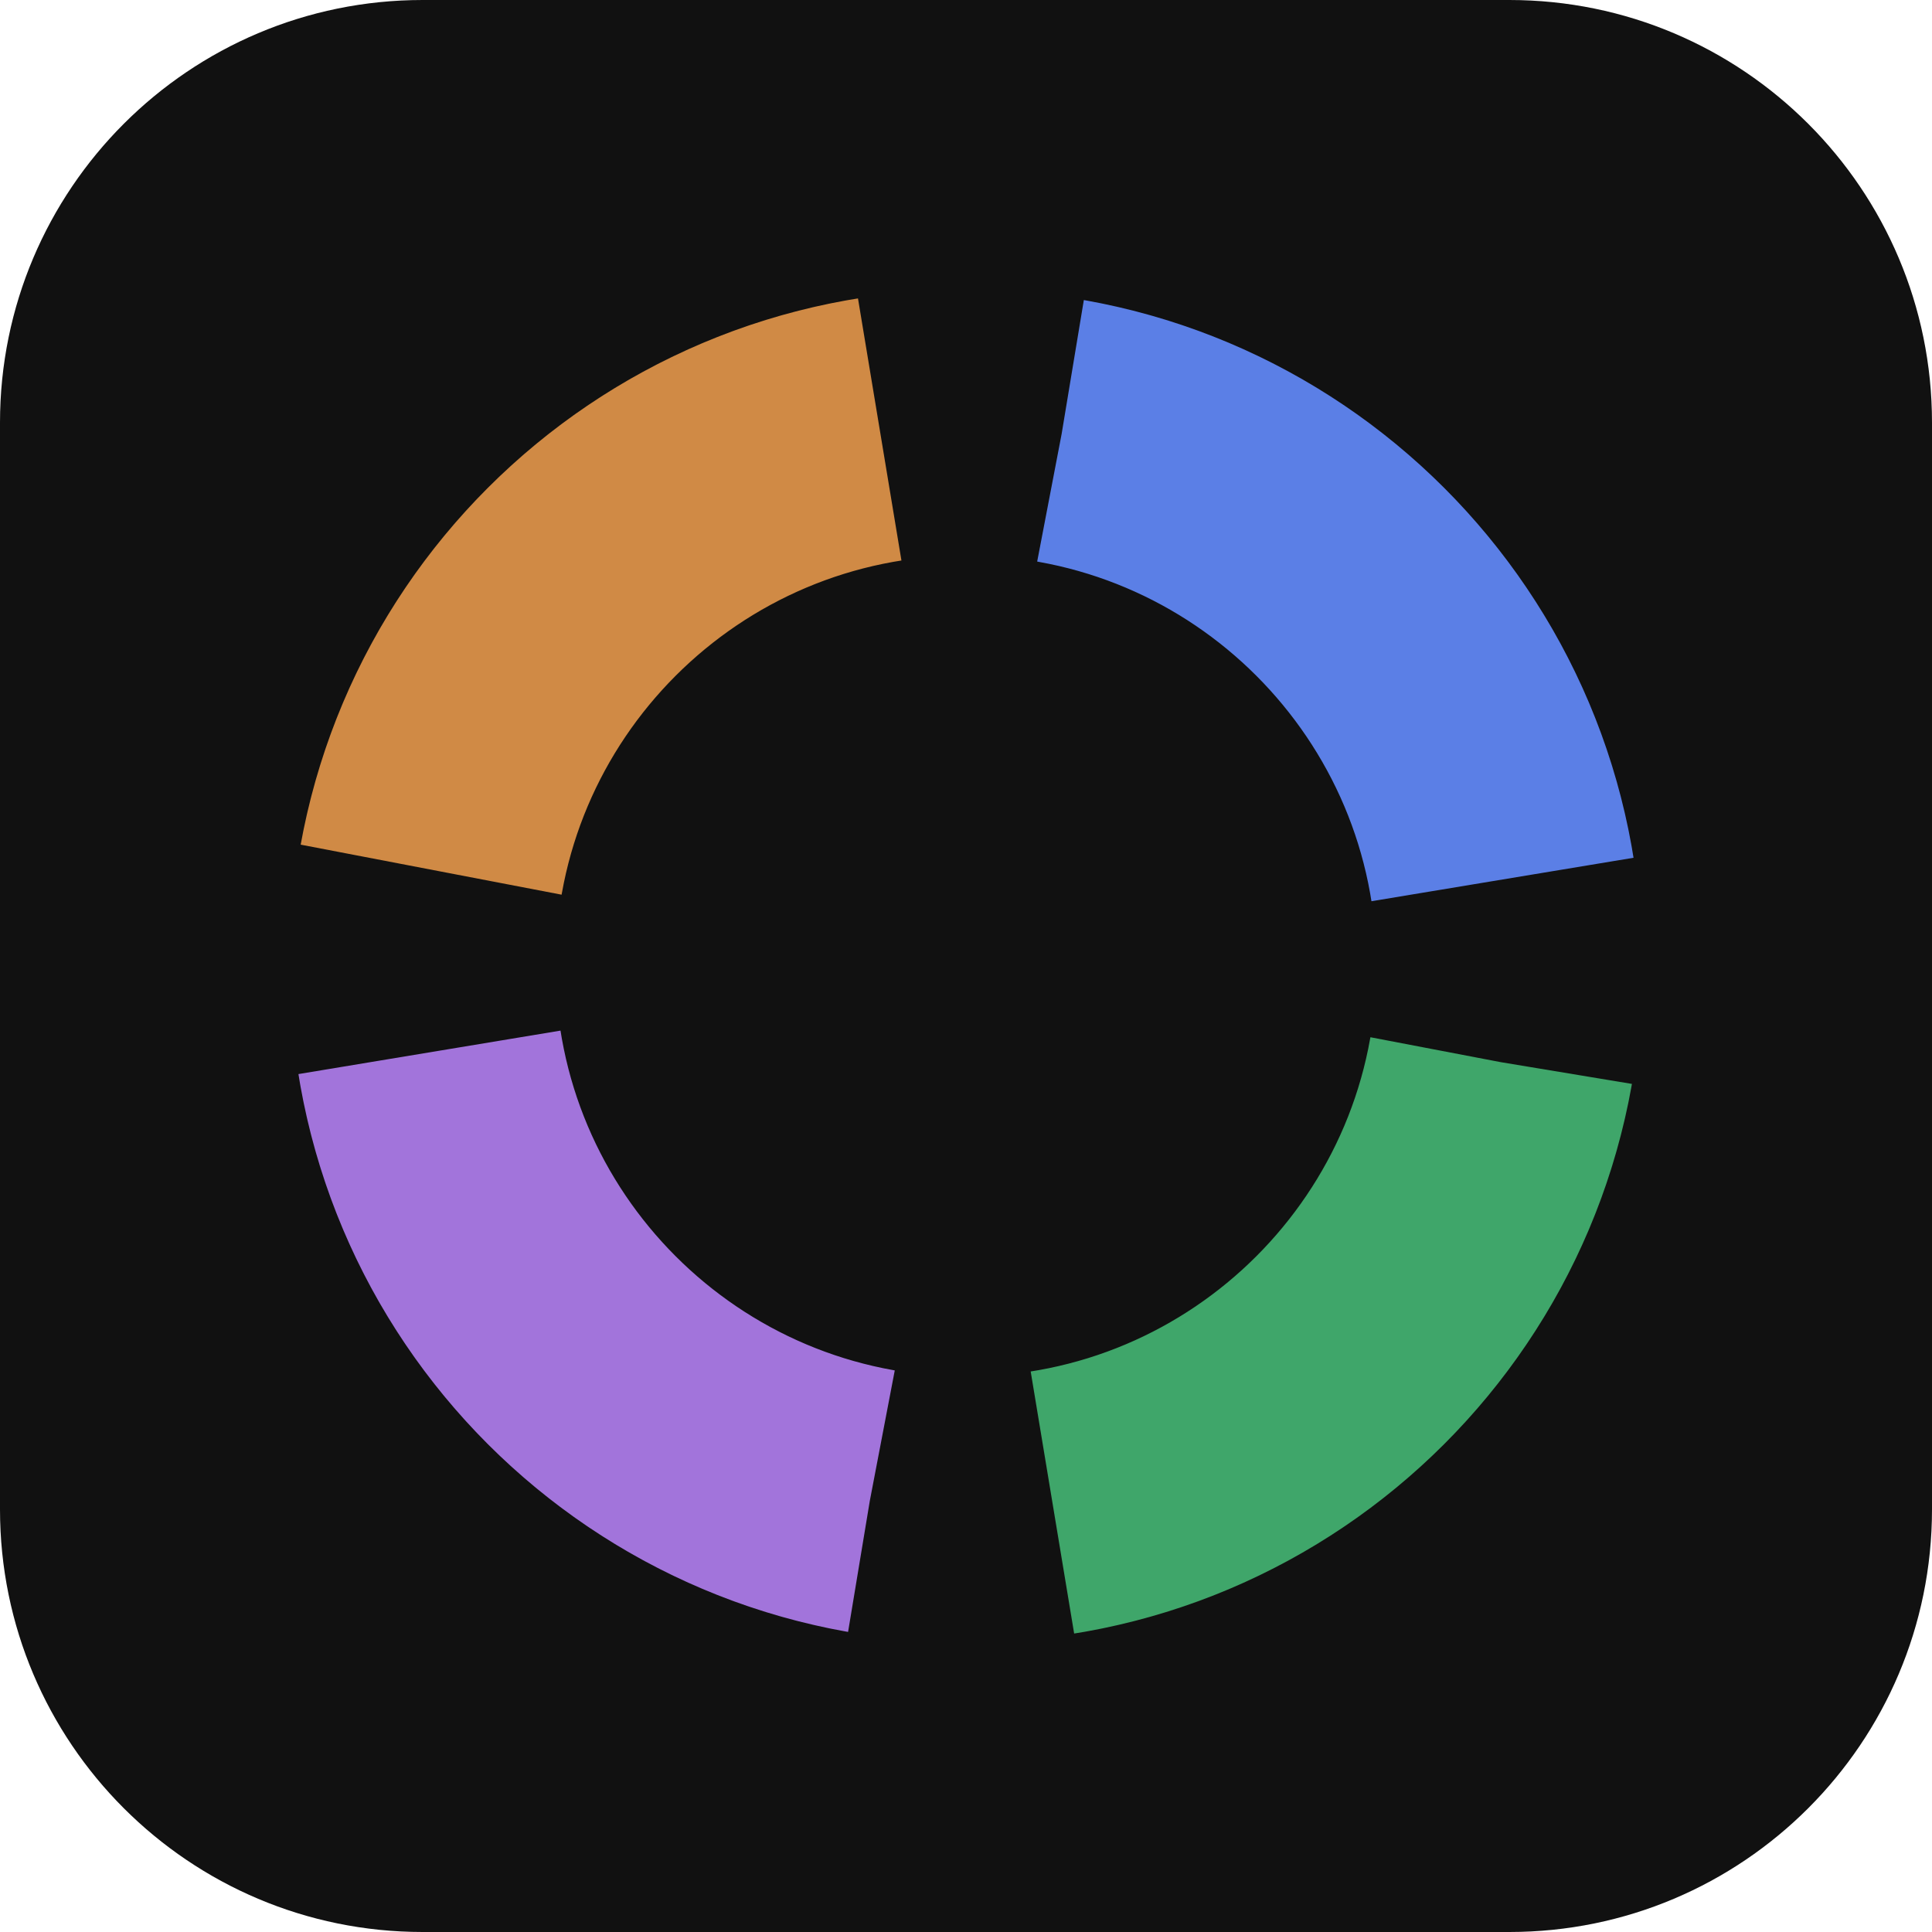
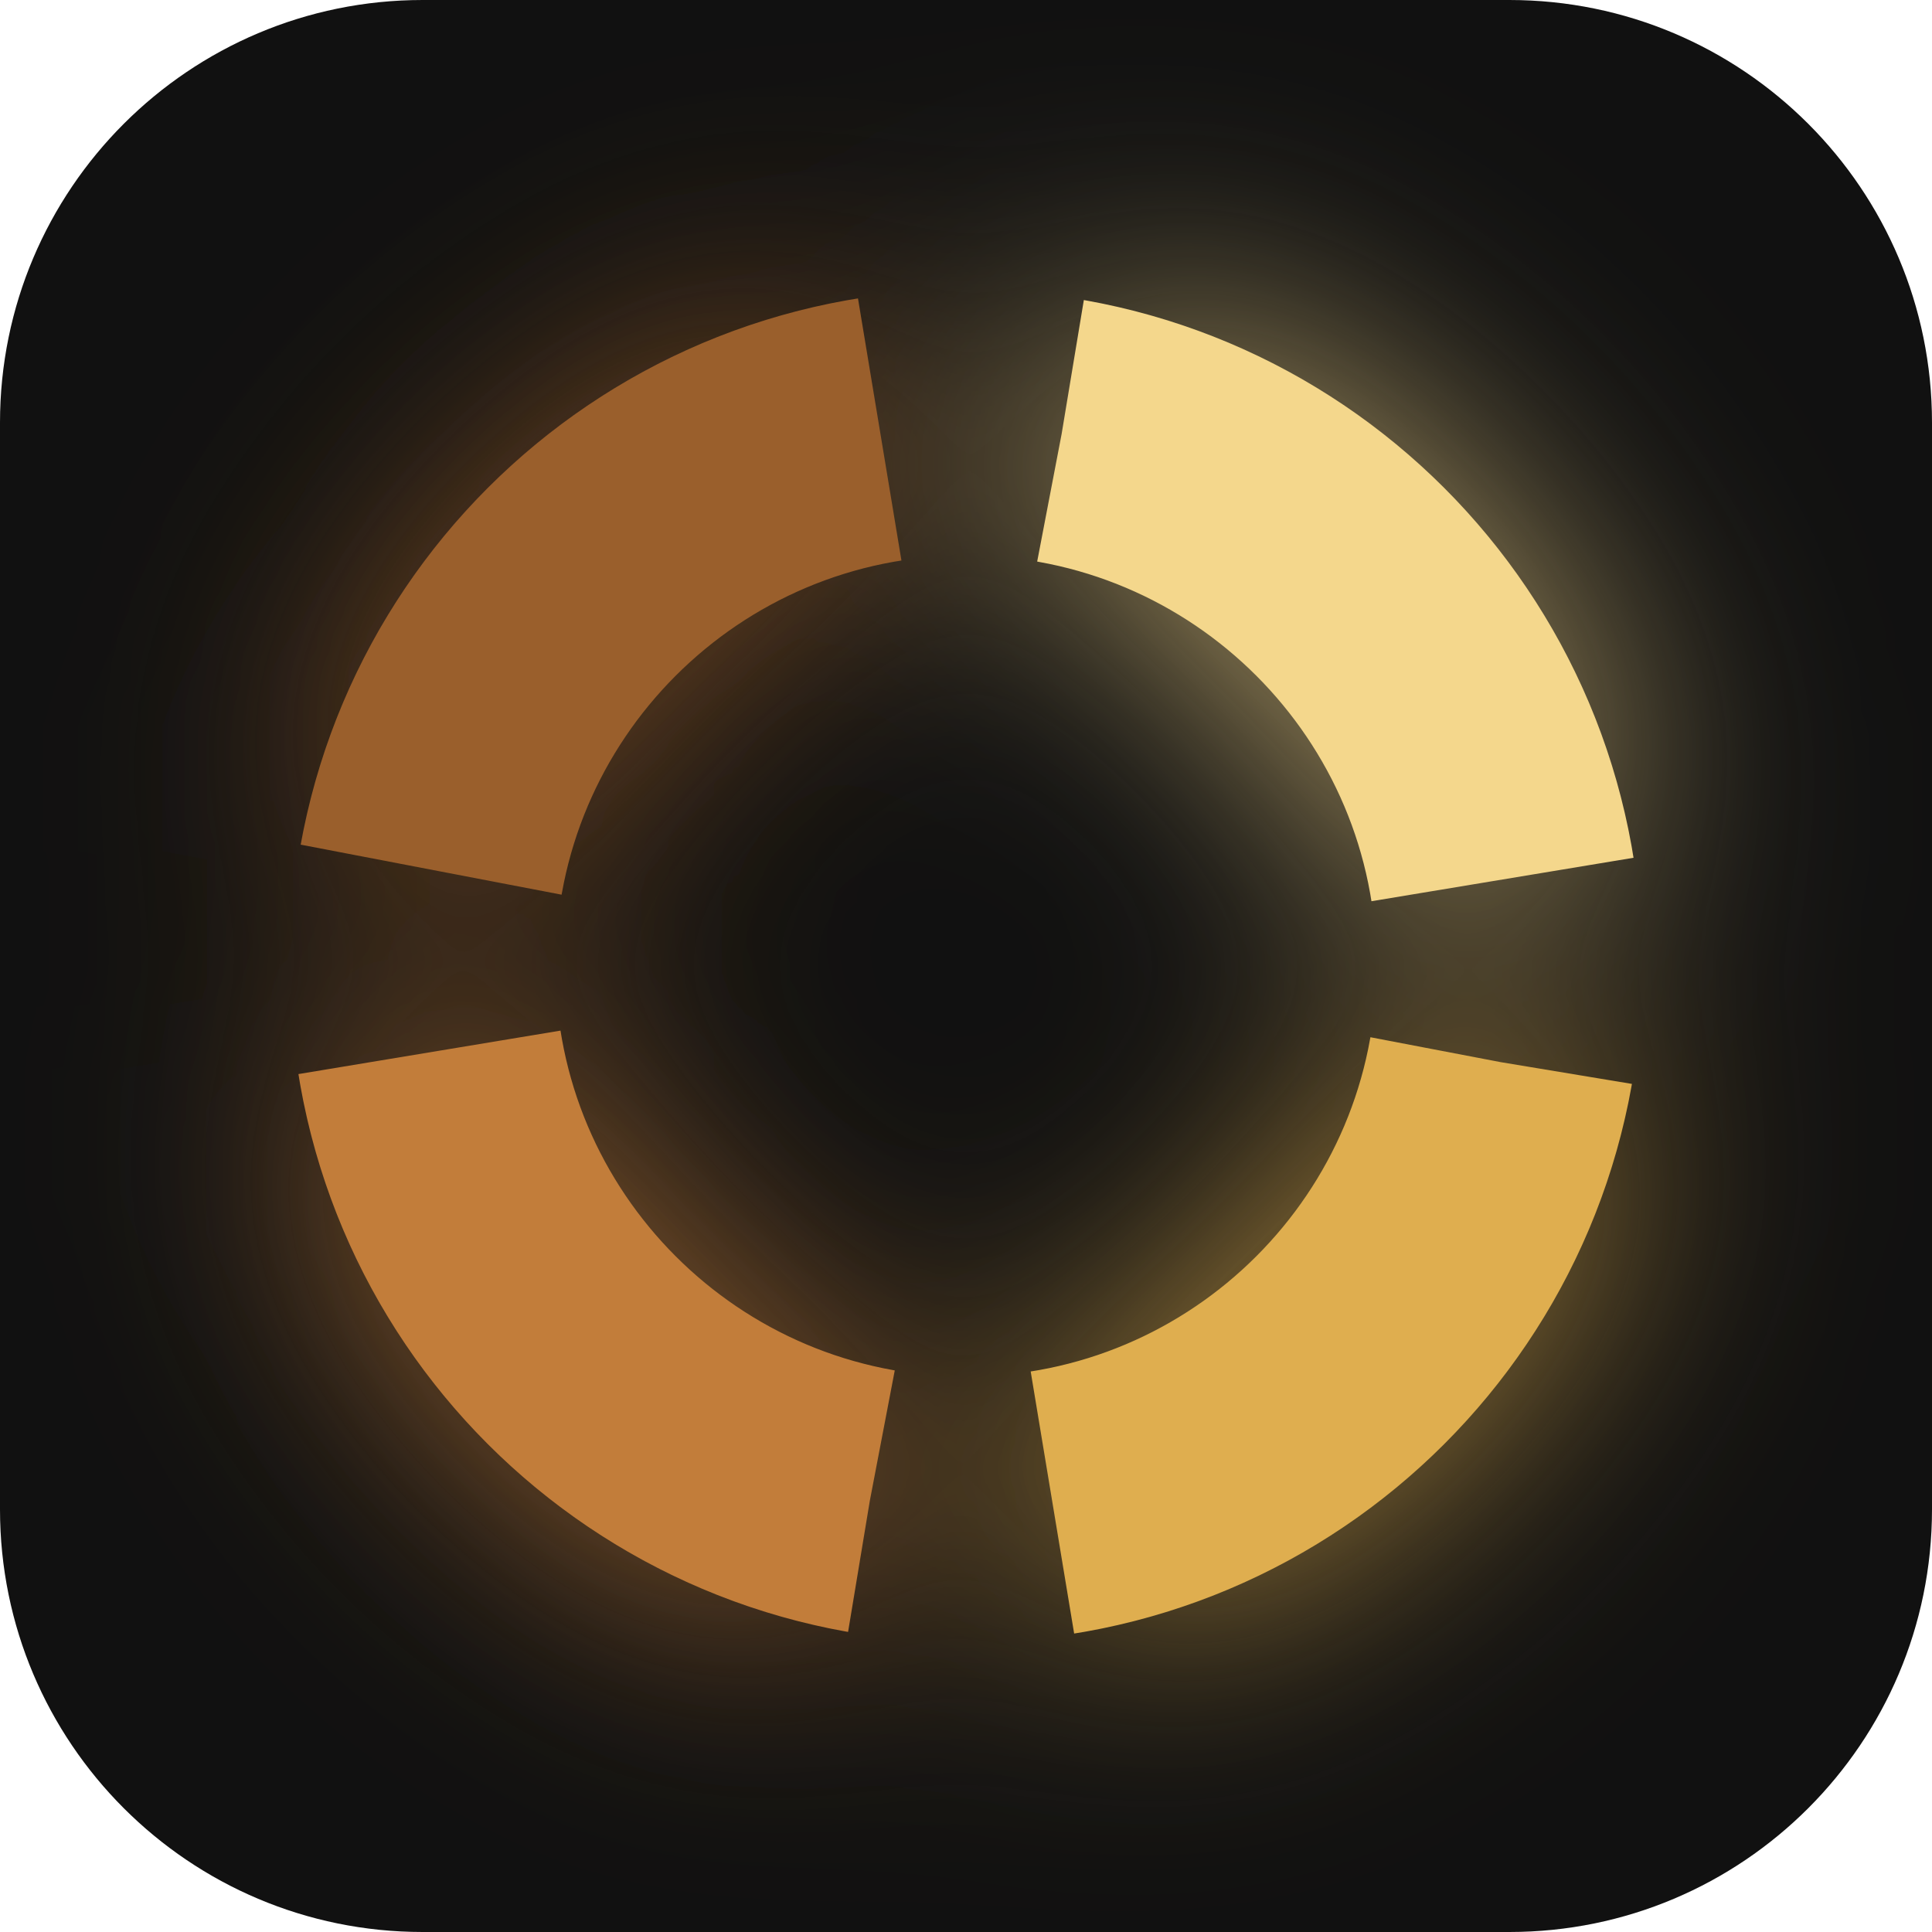
<svg xmlns="http://www.w3.org/2000/svg" viewBox="0 0 32 32">
+   <defs>
+     <filter id="g" x="-40%" y="-40%" width="180%" height="180%">
+       <feGaussianBlur stdDeviation="2.2" />
+     </filter>
+   </defs>
  <rect width="32" height="32" rx="7" fill="#111111" />
  <g fill="none" stroke-width="4.4" transform="rotate(-90 16 16)">
-     <circle cx="16" cy="16" r="9" stroke="#5b7fe6" stroke-dasharray="11.1 45.45" stroke-dashoffset="-1.6" />
-     <circle cx="16" cy="16" r="9" stroke="#3fa66a" stroke-dasharray="11.1 45.45" stroke-dashoffset="-15.74" />
-     <circle cx="16" cy="16" r="9" stroke="#a274db" stroke-dasharray="11.1 45.45" stroke-dashoffset="-29.88" />
-     <circle cx="16" cy="16" r="9" stroke="#d08a45" stroke-dasharray="11.1 45.45" stroke-dashoffset="-44.02" />
+     <g filter="url(#g)" opacity="0.75">
+       <circle cx="16" cy="16" r="9" stroke="#f4d78c" stroke-dasharray="11.1 45.45" stroke-dashoffset="-1.6" />
+       <circle cx="16" cy="16" r="9" stroke="#dfae4f" stroke-dasharray="11.1 45.45" stroke-dashoffset="-15.74" />
+       <circle cx="16" cy="16" r="9" stroke="#c27d3a" stroke-dasharray="11.1 45.45" stroke-dashoffset="-29.88" />
+       <circle cx="16" cy="16" r="9" stroke="#9a5f2c" stroke-dasharray="11.1 45.45" stroke-dashoffset="-44.02" />
+     </g>
+     <circle cx="16" cy="16" r="9" stroke="#f4d78c" stroke-dasharray="11.1 45.45" stroke-dashoffset="-1.6" />
+     <circle cx="16" cy="16" r="9" stroke="#dfae4f" stroke-dasharray="11.1 45.45" stroke-dashoffset="-15.74" />
+     <circle cx="16" cy="16" r="9" stroke="#c27d3a" stroke-dasharray="11.1 45.45" stroke-dashoffset="-29.88" />
+     <circle cx="16" cy="16" r="9" stroke="#9a5f2c" stroke-dasharray="11.1 45.45" stroke-dashoffset="-44.02" />
  </g>
</svg>
